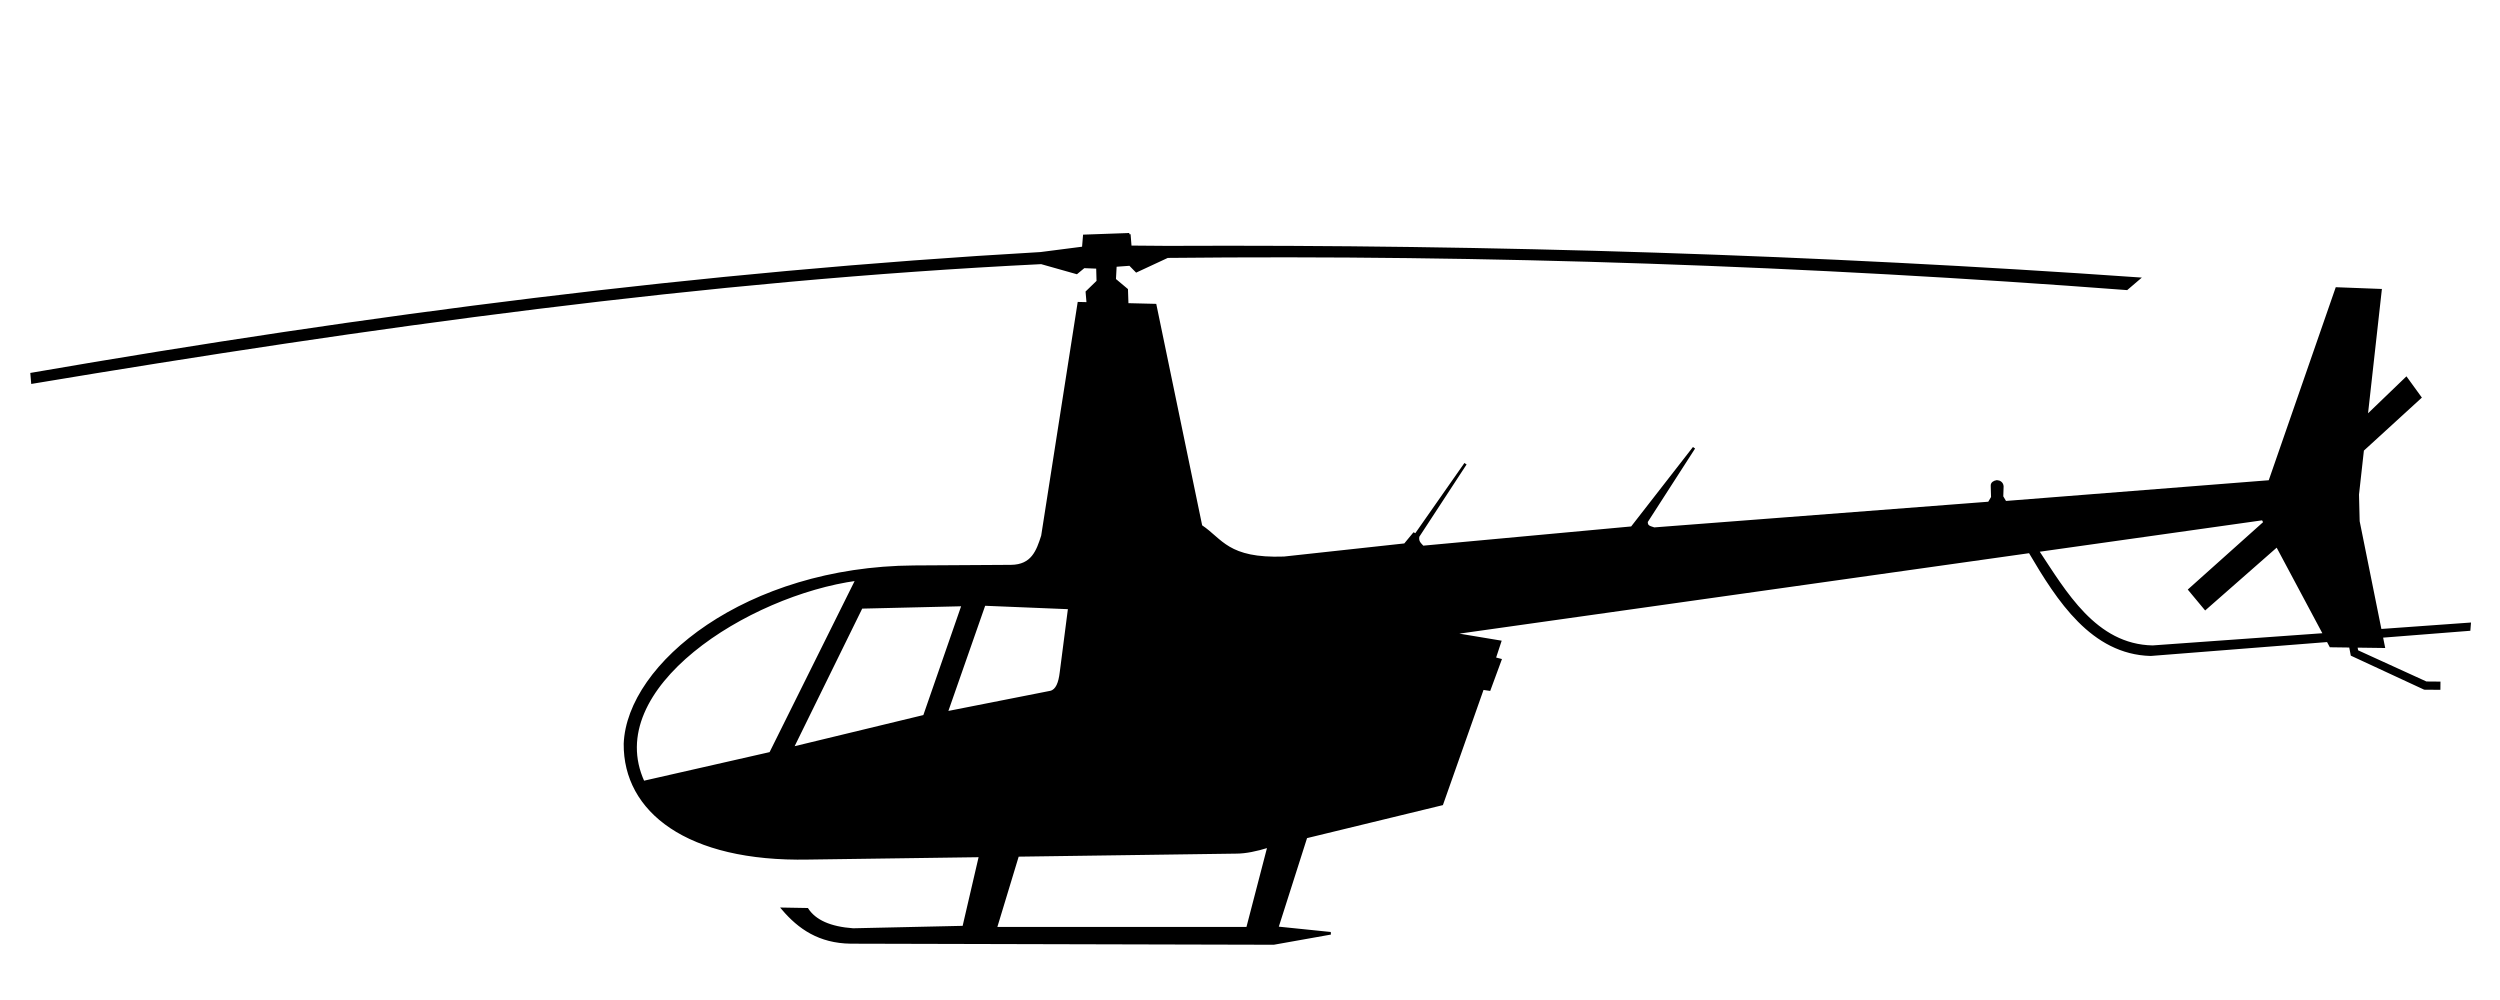
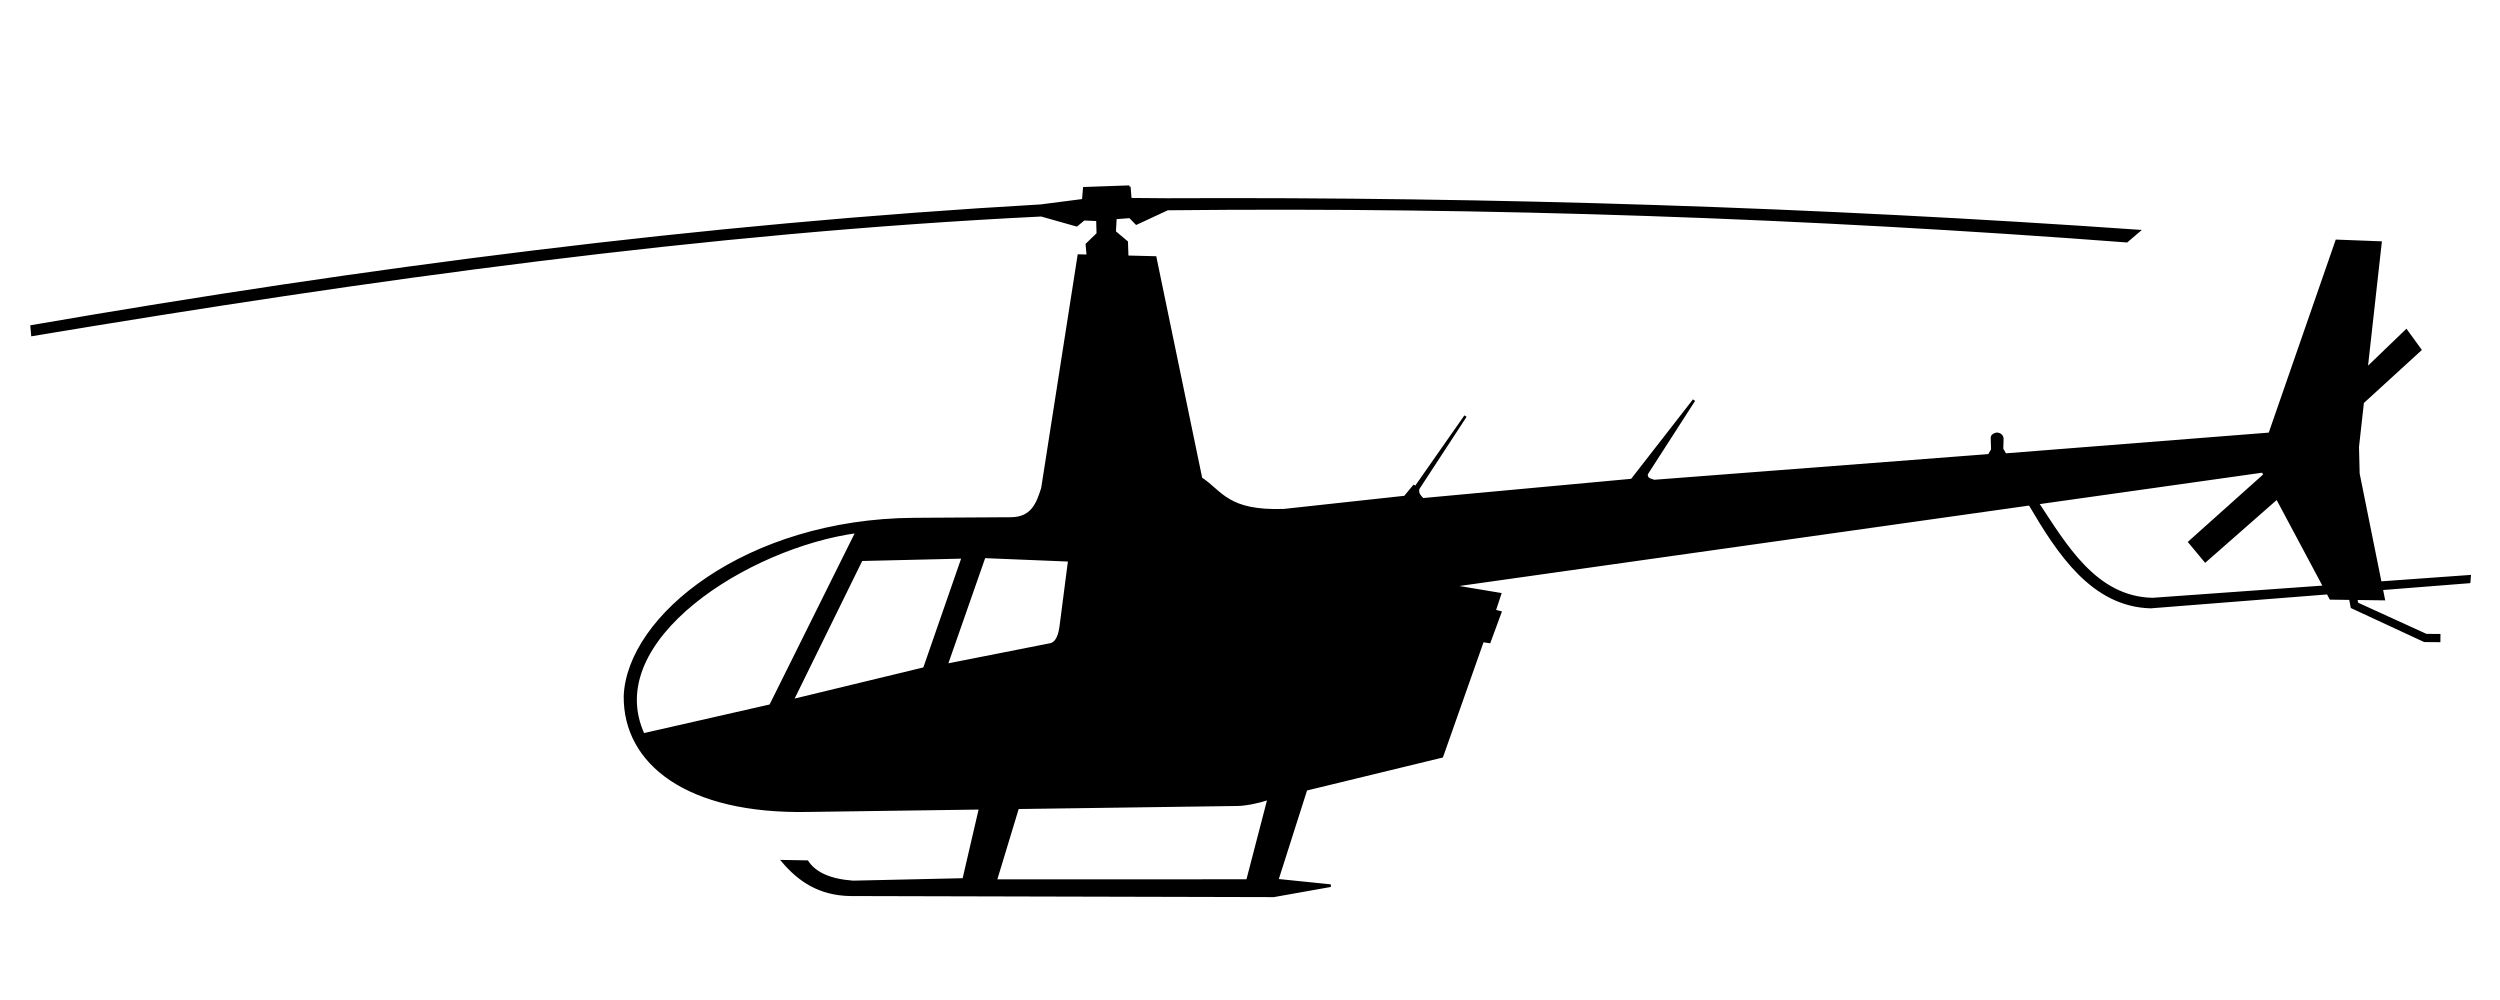
<svg xmlns="http://www.w3.org/2000/svg" width="250mm" height="100mm" version="1.1" viewBox="0 0 250 100">
-   <path d="m112.93 23.432-4.502 0.159-0.099 1.196-4.259 0.549c-33.94 1.946-67.232 6.245-100.9 12.066l0.071 0.841c33.707-5.623 67.235-10.309 100.89-11.96l3.531 0.998 0.725-0.598 1.36 0.055 0.039 1.405-1.095 1.061 0.098 1.144-0.906-0.022-3.637 23.268c-0.484 1.514-1.002 2.997-3.141 3.022l-9.704 0.059c-16.759 0.116-28.585 9.741-28.9 17.705-0.055 6.699 6.205 11.691 18.337 11.446l17.186-0.239-1.655 7.126-11.06 0.246c-2.296-0.165-3.818-0.847-4.59-2.028l-2.422-0.043c1.617 1.897 3.634 3.305 6.766 3.349l42.306 0.107 5.697-1.015-5.359-0.549 2.895-9.079 13.588-3.3 4.074-11.553 0.671 0.1 1.088-2.953-0.578-0.149 0.551-1.673-4.923-0.82 57.901-8.175c2.847 4.852 6.247 10.127 12.091 10.288l17.716-1.396 0.281 0.527 1.971 0.027 0.163 0.849 7.253 3.366 1.46 0.011 6e-3 -0.56-1.305-0.011-6.911-3.155-0.095-0.493 2.757 0.037-0.206-1.023 8.757-0.69 0.046-0.562-8.926 0.641-2.196-10.898-0.067-2.684 0.496-4.455 5.747-5.255-1.384-1.91-3.993 3.842 1.409-12.652-4.376-0.167-6.697 19.293-26.443 2.083-0.332-0.563 0.034-1.027c-0.016-0.317-0.271-0.484-0.538-0.498-0.287 0.051-0.502 0.182-0.489 0.432l0.033 1.16-0.331 0.563-33.491 2.574c-0.506-0.168-0.772-0.201-0.768-0.71l4.753-7.381-6.214 7.989-20.909 1.932c-0.242-0.287-0.58-0.495-0.468-1.077l4.741-7.251-4.975 7.111-0.188-0.094-0.89 1.077-12.094 1.317c-5.669 0.203-6.239-1.811-8.304-3.174l-4.58-22.097-2.801-0.069-0.05-1.473-1.205-1.01 0.076-1.41 1.455-0.107 0.648 0.661 3.107-1.445c32.128-0.337 64.097 0.796 95.926 3.216l1.181-1.01c-32.043-2.244-64.425-3.298-97.148-3.149l-3.678-0.03-0.101-1.256zm113.35 28.458 0.193 0.361-0.066 0.052-7.449 6.667 1.572 1.891 7.175-6.302 4.74 8.88-17.179 1.234c-5.757-0.109-8.771-5.477-11.512-9.602l22.527-3.18zm-140.59 6.051-8.641 17.385-12.717 2.894c-4.347-9.458 10.463-18.802 21.358-20.279zm12.735 2.502 8.511 0.349-0.833 6.453c-0.122 1.044-0.406 1.804-1.035 1.963l-10.429 2.058 3.785-10.822zm-2.129 0.05-3.861 11.124-13.212 3.195 6.915-14.079 10.157-0.24zm30.585 24.129-2.133 8.201-25.189 0.004 2.211-7.291 21.928-0.305c0.875-0.012 1.885-0.21 3.183-0.609z" stroke="#000" stroke-width=".262px" />
+   <path d="m112.93 18.669-4.502 0.159-0.099 1.196-4.259 0.549c-33.94 1.946-67.232 6.245-100.9 12.066l0.071 0.841c33.707-5.623 67.235-10.309 100.89-11.96l3.531 0.998 0.725-0.598 1.36 0.055 0.039 1.405-1.095 1.061 0.098 1.144-0.906-0.022-3.637 23.268c-0.484 1.514-1.002 2.997-3.141 3.022l-9.704 0.059c-16.759 0.116-28.585 9.741-28.9 17.705-0.055 6.699 6.205 11.691 18.337 11.446l17.186-0.239-1.655 7.126-11.06 0.246c-2.296-0.165-3.818-0.847-4.59-2.028l-2.422-0.043c1.617 1.897 3.634 3.305 6.766 3.349l42.306 0.107 5.697-1.015-5.359-0.549 2.895-9.079 13.588-3.3 4.074-11.553 0.671 0.1 1.088-2.953-0.578-0.149 0.551-1.673-4.923-0.82 57.901-8.175c2.847 4.852 6.247 10.127 12.091 10.288l17.716-1.396 0.281 0.527 1.971 0.027 0.163 0.849 7.253 3.366 1.46 0.011 6e-3 -0.56-1.305-0.011-6.911-3.155-0.095-0.493 2.757 0.037-0.206-1.023 8.757-0.69 0.046-0.562-8.926 0.641-2.196-10.898-0.067-2.684 0.496-4.455 5.747-5.255-1.384-1.91-3.993 3.842 1.409-12.652-4.376-0.167-6.697 19.293-26.443 2.083-0.332-0.563 0.034-1.027c-0.016-0.317-0.271-0.484-0.538-0.498-0.287 0.051-0.502 0.182-0.489 0.432l0.033 1.16-0.331 0.563-33.491 2.574c-0.506-0.168-0.772-0.201-0.768-0.71l4.753-7.381-6.214 7.989-20.909 1.932c-0.242-0.287-0.58-0.495-0.468-1.077l4.741-7.251-4.975 7.111-0.188-0.094-0.89 1.077-12.094 1.317c-5.669 0.203-6.239-1.811-8.304-3.174l-4.58-22.097-2.801-0.069-0.05-1.473-1.205-1.01 0.076-1.41 1.455-0.107 0.648 0.661 3.107-1.445c32.128-0.337 64.097 0.796 95.926 3.216l1.181-1.01c-32.043-2.244-64.425-3.298-97.148-3.149l-3.678-0.03-0.101-1.256zm113.35 28.458 0.193 0.361-0.066 0.052-7.449 6.667 1.572 1.891 7.175-6.302 4.74 8.88-17.179 1.234c-5.757-0.109-8.771-5.477-11.512-9.602l22.527-3.18zm-140.59 6.051-8.641 17.385-12.717 2.894c-4.347-9.458 10.463-18.802 21.358-20.279zm12.735 2.502 8.511 0.349-0.833 6.453c-0.122 1.044-0.406 1.804-1.035 1.963l-10.429 2.058 3.785-10.822zm-2.129 0.05-3.861 11.124-13.212 3.195 6.915-14.079 10.157-0.24zm30.585 24.129-2.133 8.201-25.189 0.004 2.211-7.291 21.928-0.305c0.875-0.012 1.885-0.21 3.183-0.609z" stroke="#000" stroke-width=".262px" />
</svg>
